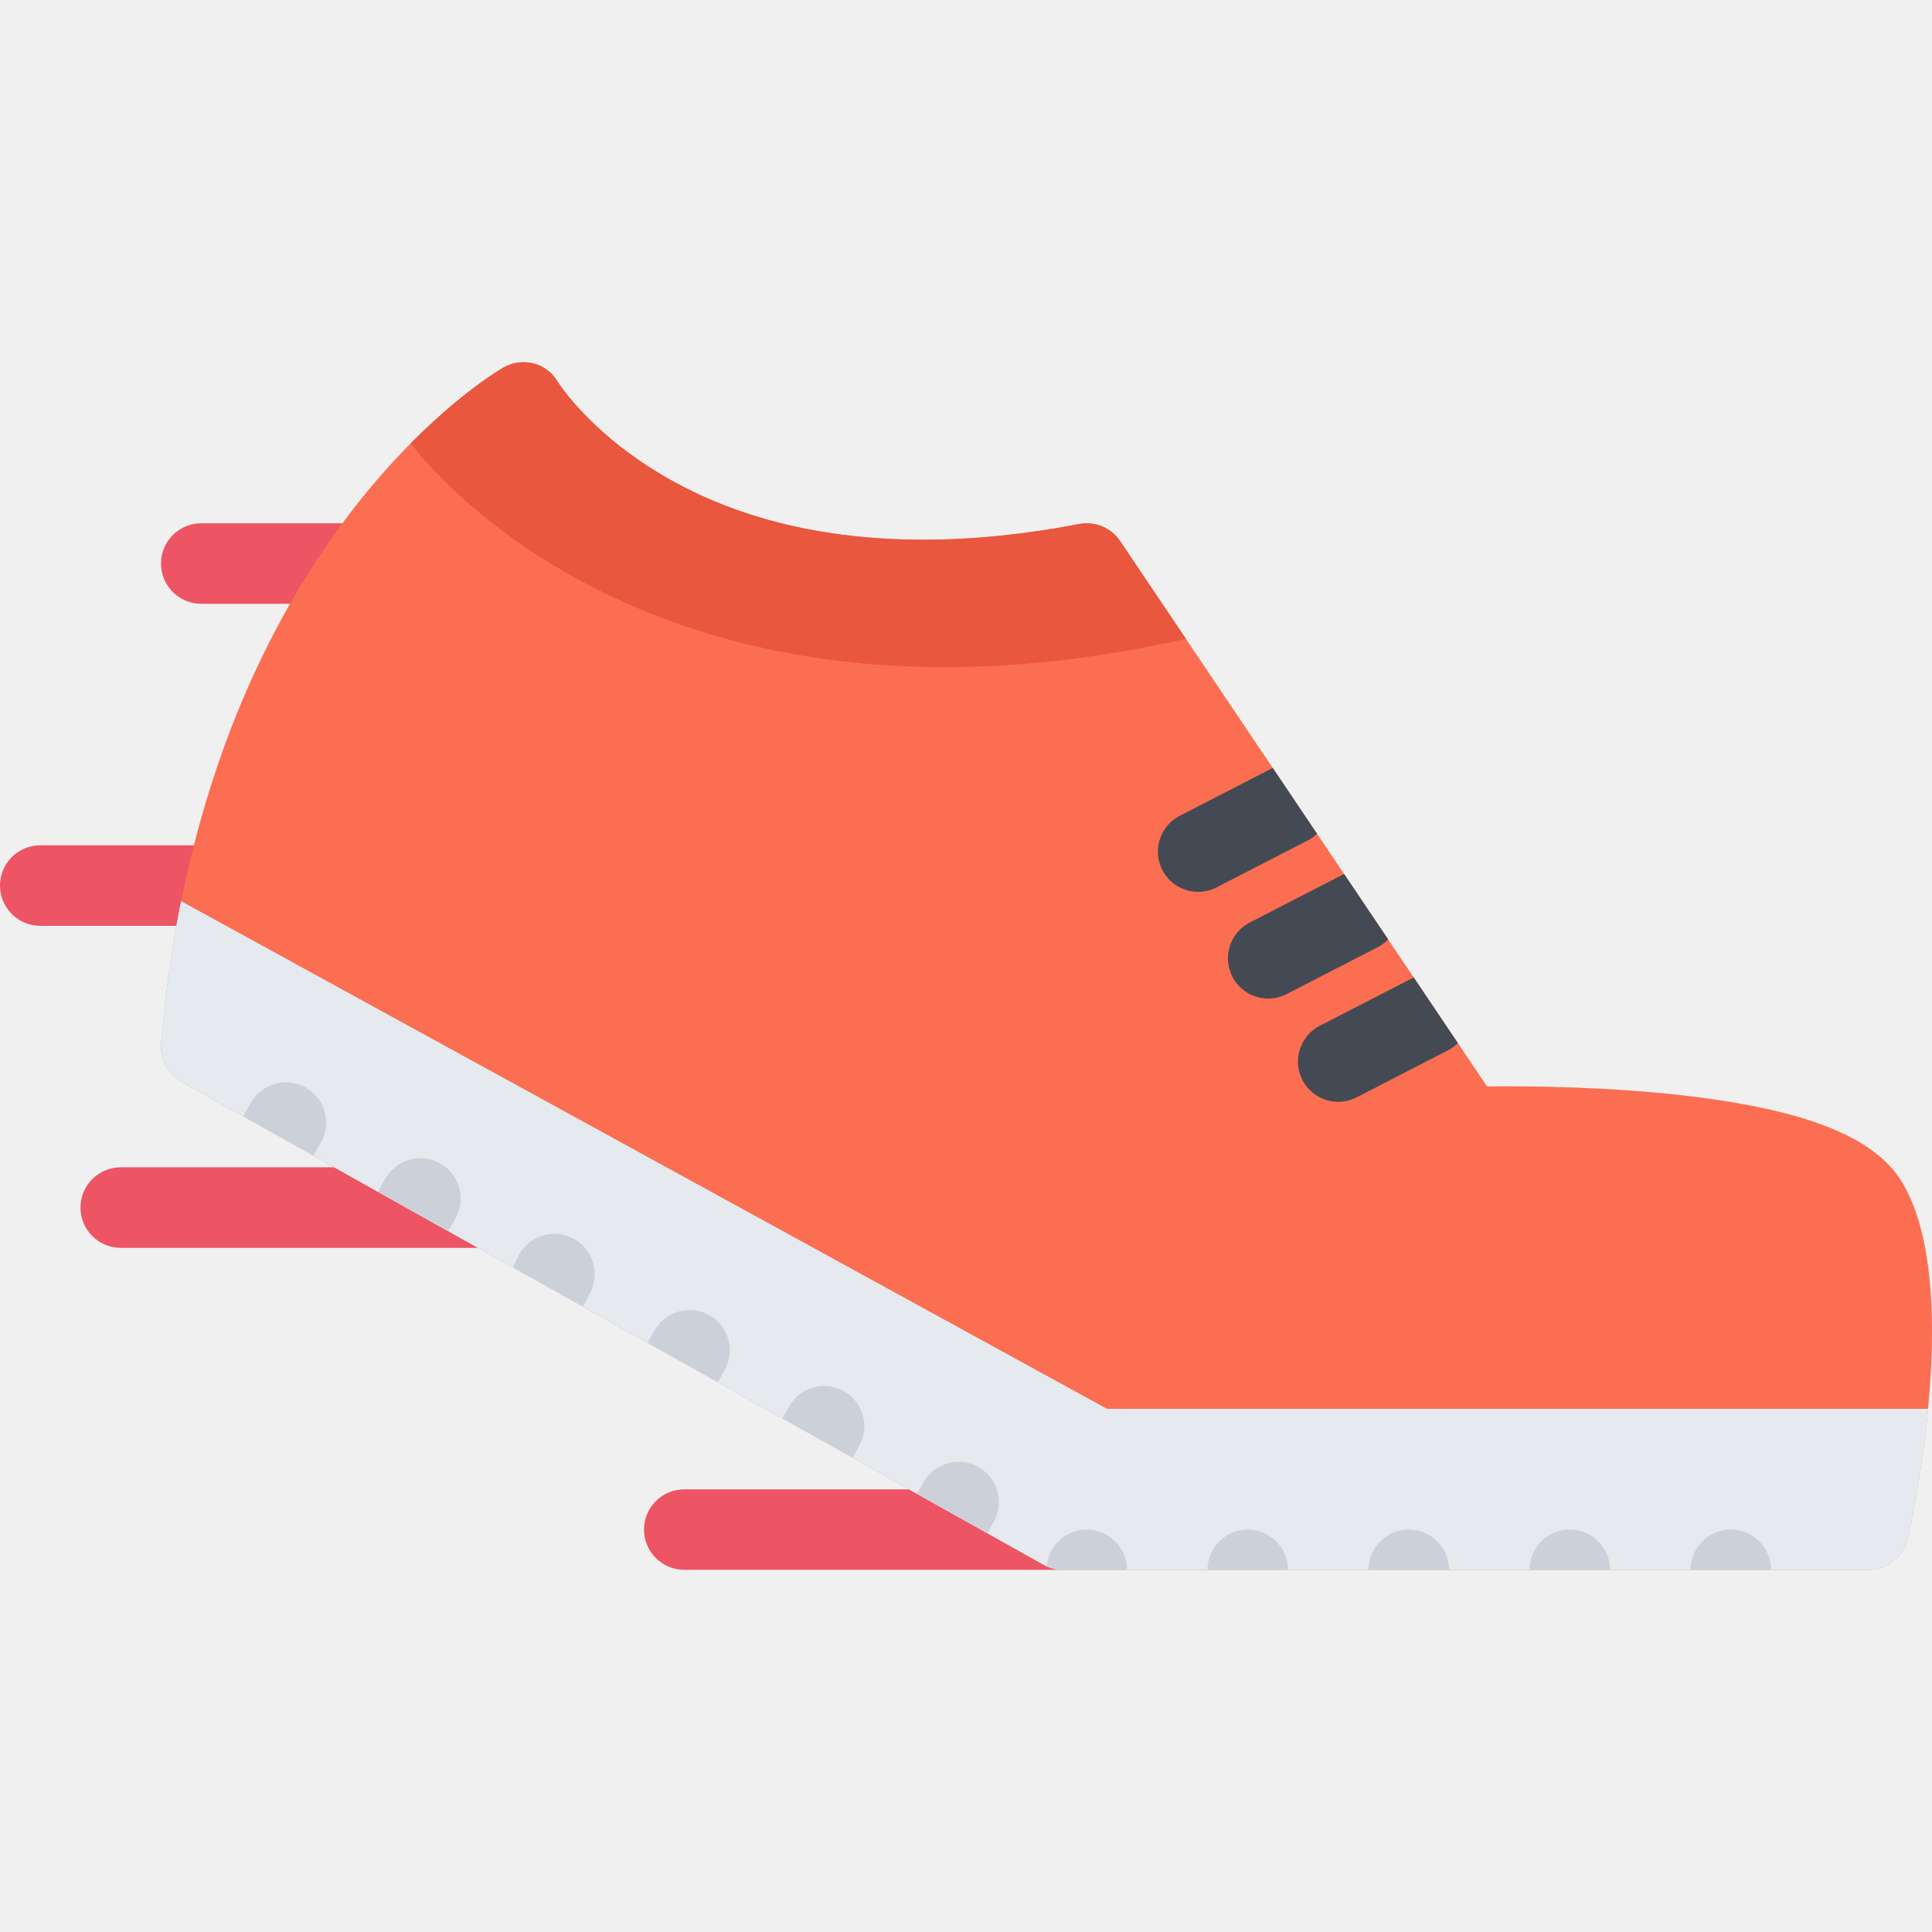
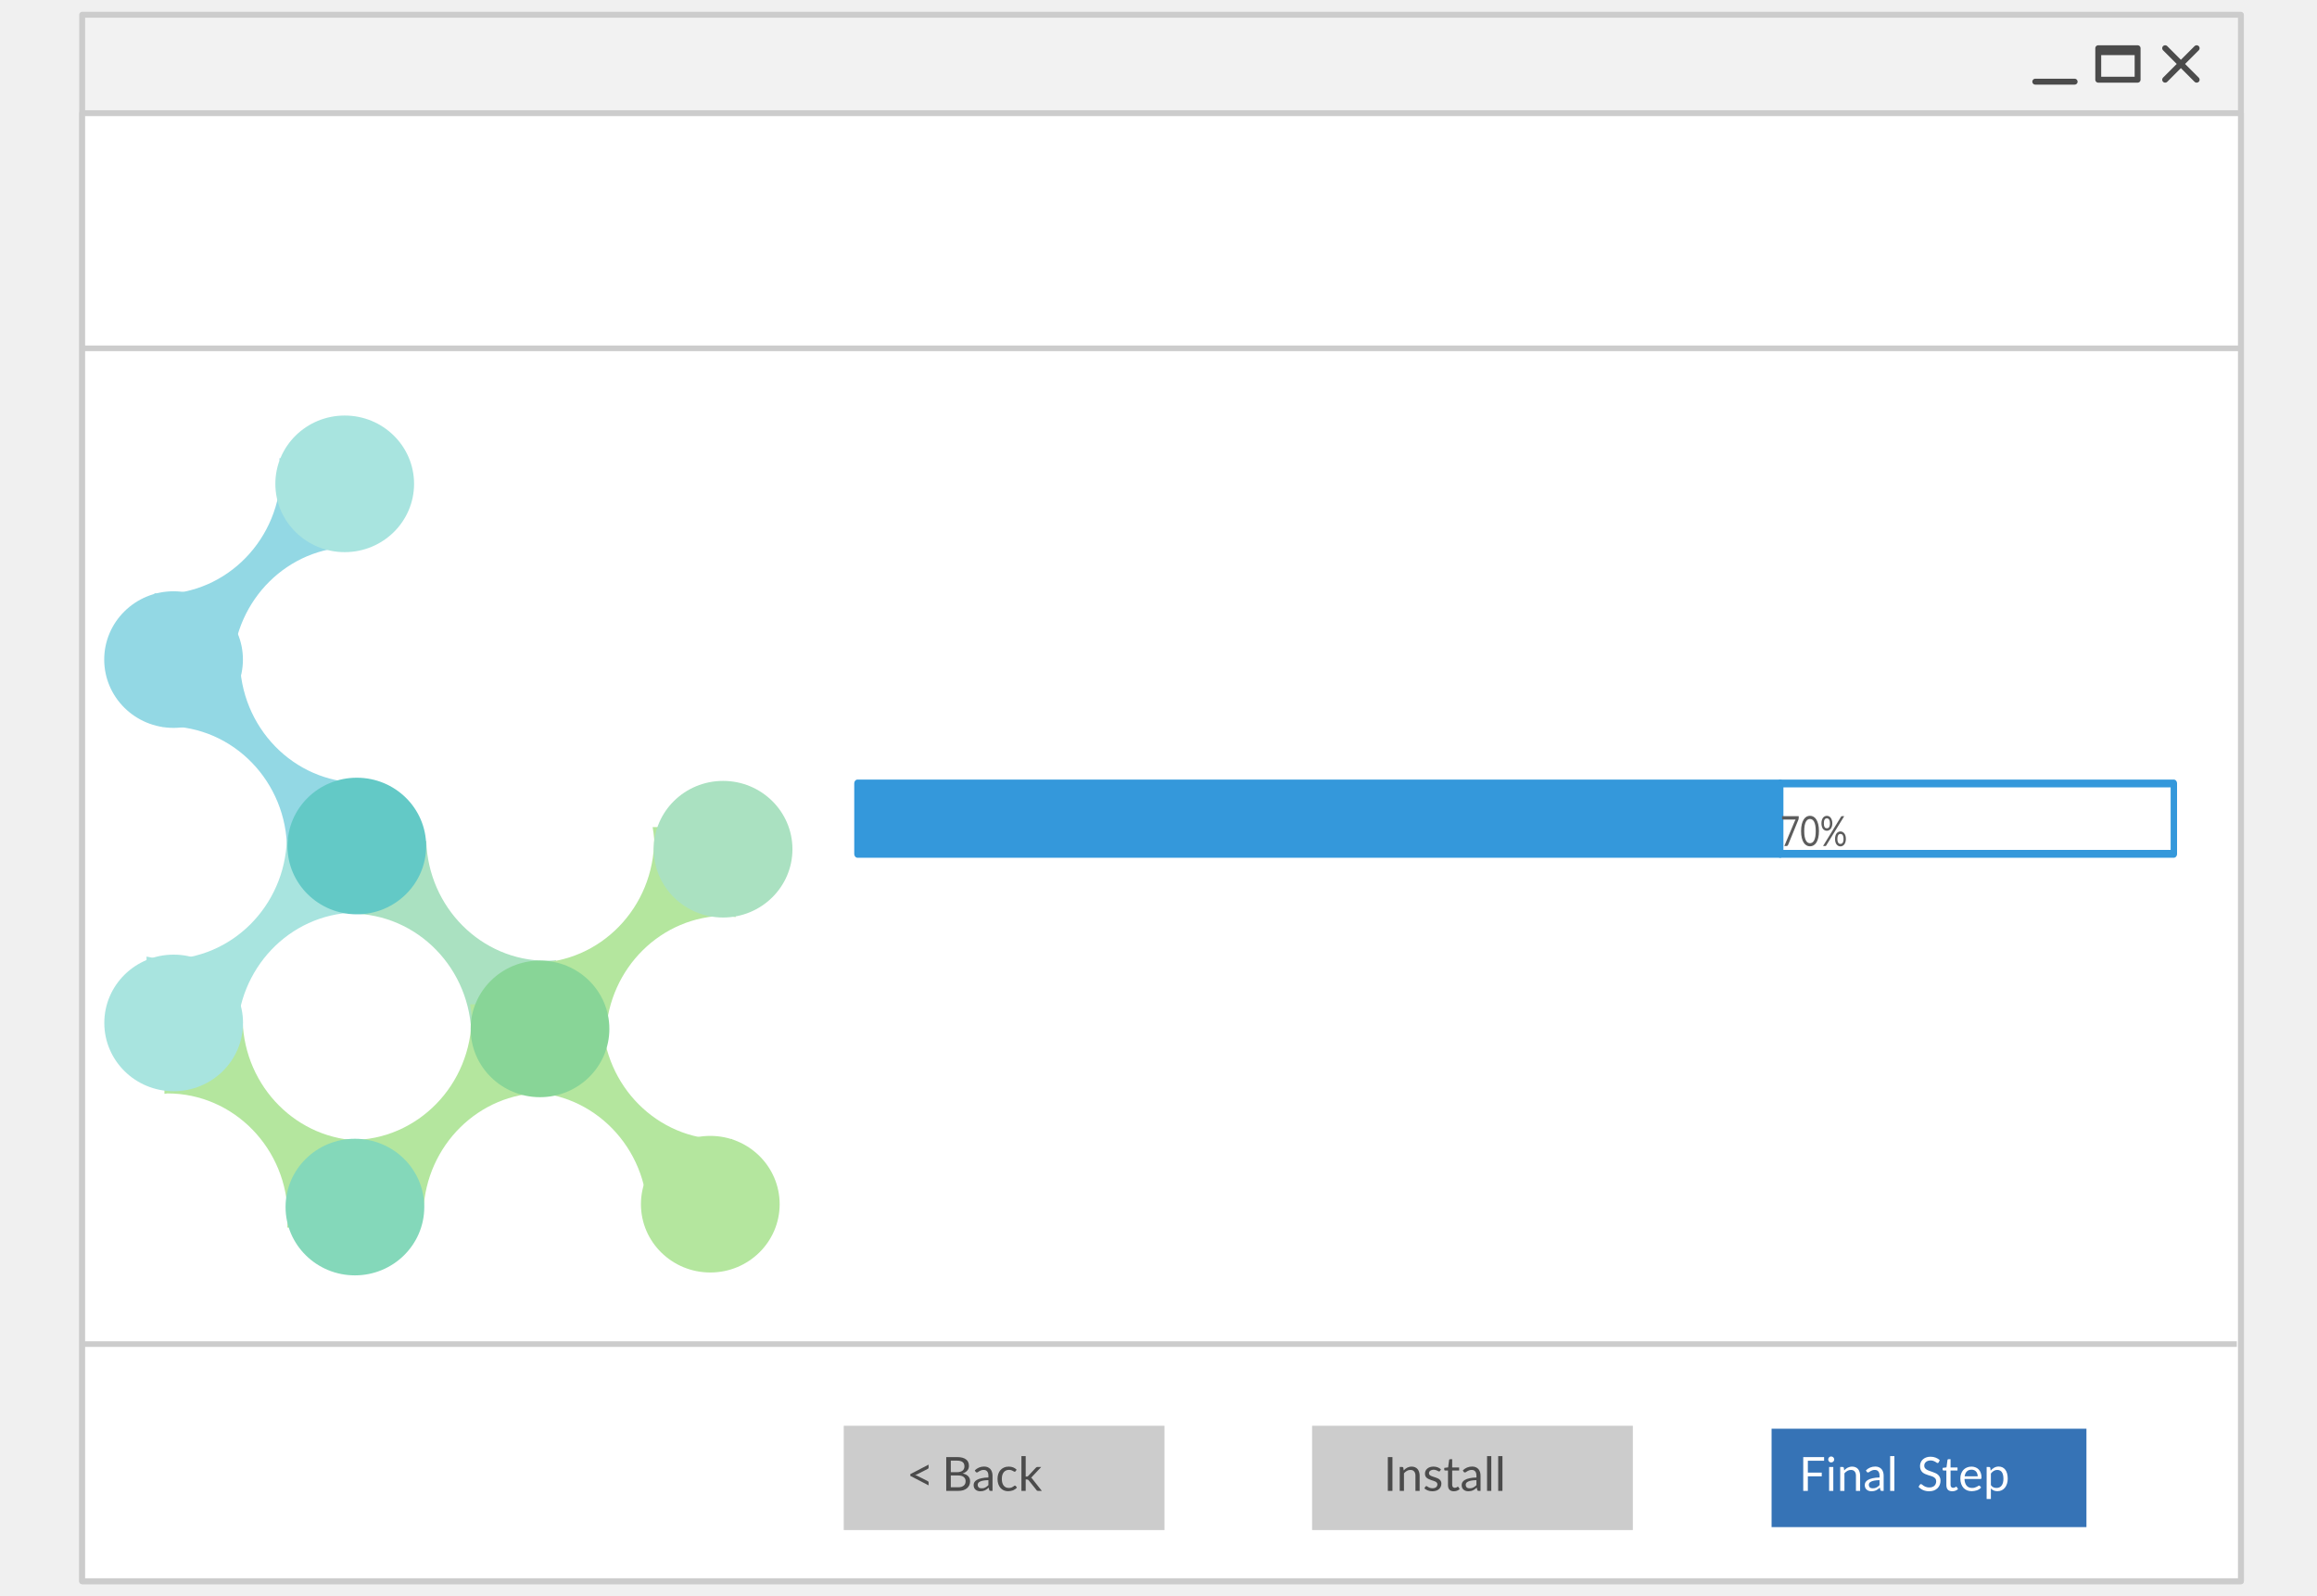
- <svg xmlns="http://www.w3.org/2000/svg" version="1.1" id="Layer_1" x="0px" y="0px" viewBox="0 0 511.987 511.987" style="enable-background:new 0 0 511.987 511.987;" xml:space="preserve">
-   <g>
-     <path style="fill:#ED5564;" d="M281.806,416.01H181.332c-5.891,0-10.671-4.781-10.671-10.672s4.781-10.656,10.671-10.656h100.474   c5.875,0,10.656,4.766,10.656,10.656S287.681,416.01,281.806,416.01z" />
-     <path style="fill:#ED5564;" d="M129.481,330.683H31.999c-5.891,0-10.671-4.781-10.671-10.672s4.781-10.672,10.671-10.672h97.482   c5.898,0,10.672,4.781,10.672,10.672S135.38,330.683,129.481,330.683z" />
-     <path style="fill:#ED5564;" d="M60.147,245.342H10.664C4.773,245.342,0,240.569,0,234.678s4.773-10.672,10.664-10.672h49.483   c5.89,0,10.664,4.781,10.664,10.672S66.037,245.342,60.147,245.342z" />
-     <path style="fill:#ED5564;" d="M96.209,160.008H53.327c-5.891,0-10.664-4.773-10.664-10.664s4.773-10.671,10.664-10.671h42.882   c5.891,0,10.664,4.781,10.664,10.671S102.099,160.008,96.209,160.008z" />
+ <svg xmlns="http://www.w3.org/2000/svg" version="1.0" height="399.5pt" width="580pt" viewBox="420 552 588 405.5" id="svg307">
+   <defs id="defs4">
+     <style type="text/css" id="style2">
+             @font-face {
+                 font-family: 'noto_regular';
+                 src: url('https://app.creately.com/diagram/assets/fonts/noto/noto-regular.woff') format('woff'),
+                      url('https://app.creately.com/diagram/assets/fonts/noto/noto-regular.woff2') format('woff2');
+                 font-weight: normal;
+                 font-style: normal;
+             }
+         p {
+             margin: 0;
+         }
+         </style>
+   </defs>
+   <defs id="defs8">
+     <style id="style6">
+             span{ display: inline-block; }
+         </style>
+   </defs>
+   <g transform="translate(439.7747,555)" id="g20">
+     <path d="m 0.75,0.75 h 548.5 v 398 H 0.75 Z" fill="#f2f2f2" stroke="#cccccc" stroke-width="1.5" stroke-linecap="round" stroke-linejoin="round" id="path10" />
+     <path d="m 0.75,25.75 h 548.5 v 373 H 0.75 Z" fill="#ffffff" stroke="#cccccc" stroke-width="1.5" stroke-linecap="round" stroke-linejoin="round" id="path12" />
+     <path d="m 530,9.25 8,8 m 0,-8 -8,8" fill="#ffffff" stroke="#4b4b4b" stroke-width="1.5" stroke-linecap="round" stroke-linejoin="round" id="path14" />
+     <path d="m 513,10.25 h 10 m -10,-1 h 10 v 8 h -10 v -8" fill="none" stroke="#4b4b4b" stroke-width="1.5" stroke-linecap="round" stroke-linejoin="round" id="path16" />
+     <path d="m 497,17.75 h 10" fill="none" stroke="#4b4b4b" stroke-width="1.5" stroke-linecap="round" stroke-linejoin="round" id="path18" />
  </g>
-   <path style="fill:#FC6E51;" d="M504.363,313.793c-6.531-11.343-22.577-18.483-50.468-22.499  c-19.594-2.828-40.624-3.422-54.811-3.422c-1.891,0-3.562,0.016-5.016,0.031L296.836,143.39c-2.375-3.546-6.656-5.328-10.844-4.523  c-14.391,2.766-28.266,4.164-41.241,4.164c-29.617,0-54.92-7.039-75.217-20.921c-14.742-10.086-21.359-20.344-21.734-20.938  c-2.953-5.046-9.359-6.664-14.438-3.75c-0.844,0.477-20.781,12.085-41.835,40.194c-12.179,16.257-22.351,34.835-30.233,55.209  c-9.773,25.272-16.031,53.405-18.593,83.623c-0.352,4.156,1.765,8.156,5.414,10.203l228.471,127.997  c1.594,0.891,3.375,1.359,5.219,1.359h213.323c4.984,0,9.312-3.453,10.406-8.328C507.051,400.916,519.956,340.808,504.363,313.793z" />
-   <g>
-     <g>
-       <path id="SVGCleanerId_0" style="fill:#CCD1D9;" d="M505.535,407.682c0.703-3.078,3.75-17.266,5.391-34.343H330.664h-37.421    L48.007,238.873c-2.43,12.102-4.211,24.641-5.304,37.577c-0.352,4.156,1.765,8.156,5.414,10.203L276.588,414.65    c1.594,0.891,3.375,1.359,5.219,1.359H495.13C500.113,416.01,504.441,412.556,505.535,407.682z" />
+   <g id="19emnff0i8" transform="translate(-15.22528)">
+     <g transform="translate(769,915)" id="g41">
+       <path d="M 0,0 H 80 V 25 H 0 Z" fill="#cccccc" stroke="#cccccc" stroke-width="1.5" id="path39" />
    </g>
-     <g>
-       <path id="SVGCleanerId_0_1_" style="fill:#CCD1D9;" d="M505.535,407.682c0.703-3.078,3.75-17.266,5.391-34.343H330.664h-37.421    L48.007,238.873c-2.43,12.102-4.211,24.641-5.304,37.577c-0.352,4.156,1.765,8.156,5.414,10.203L276.588,414.65    c1.594,0.891,3.375,1.359,5.219,1.359H495.13C500.113,416.01,504.441,412.556,505.535,407.682z" />
-     </g>
-     <g>
-       <path id="SVGCleanerId_0_2_" style="fill:#CCD1D9;" d="M505.535,407.682c0.703-3.078,3.75-17.266,5.391-34.343H330.664h-37.421    L48.007,238.873c-2.43,12.102-4.211,24.641-5.304,37.577c-0.352,4.156,1.765,8.156,5.414,10.203L276.588,414.65    c1.594,0.891,3.375,1.359,5.219,1.359H495.13C500.113,416.01,504.441,412.556,505.535,407.682z" />
-     </g>
-     <g>
-       <path id="SVGCleanerId_0_3_" style="fill:#CCD1D9;" d="M505.535,407.682c0.703-3.078,3.75-17.266,5.391-34.343H330.664h-37.421    L48.007,238.873c-2.43,12.102-4.211,24.641-5.304,37.577c-0.352,4.156,1.765,8.156,5.414,10.203L276.588,414.65    c1.594,0.891,3.375,1.359,5.219,1.359H495.13C500.113,416.01,504.441,412.556,505.535,407.682z" />
+     <g transform="translate(786.4,915.8)" width="40" height="19" id="g47">
+       <text text-decoration="none" x="0" fill="#4b4b4b" font-size="12px" font-family="Lato" y="15" id="text43" style="text-decoration:none;text-decoration-line:none">Install </text>
+       <text text-decoration="none" x="36" fill="#4b4b4b" font-size="13.333px" font-family="noto_regular" y="15" id="text45" style="text-decoration:none;text-decoration-line:none" />
    </g>
  </g>
-   <g>
-     <path id="SVGCleanerId_0_4_" style="fill:#E6E9ED;" d="M505.535,407.682c0.703-3.078,3.75-17.266,5.391-34.343H330.664h-37.421   L48.007,238.873c-2.43,12.102-4.211,24.641-5.304,37.577c-0.352,4.156,1.765,8.156,5.414,10.203L276.588,414.65   c1.594,0.891,3.375,1.359,5.219,1.359H495.13C500.113,416.01,504.441,412.556,505.535,407.682z" />
+   <g id="2lsewhmo44" transform="translate(-15.22528)">
+     <g transform="translate(885,915)" id="g52">
+       <path d="M 0,0 H 80 V 25 H 0 Z" fill="#3673b6" stroke-width="1.5" id="path50" />
+     </g>
+     <g transform="translate(891.95,915.8)" width="63" height="19" id="g60">
+       <text text-decoration="none" x="0" fill="#ffffff" font-size="12px" font-family="Lato" y="15" id="text54" style="text-decoration:none;text-decoration-line:none">Final </text>
+       <text text-decoration="none" x="30" fill="#ffffff" font-size="12px" font-family="Lato" y="15" id="text56" style="text-decoration:none;text-decoration-line:none">Step </text>
+       <text text-decoration="none" x="57" fill="#4b4b4b" font-size="13.333px" font-family="noto_regular" y="15" id="text58" style="text-decoration:none;text-decoration-line:none" />
+     </g>
  </g>
-   <path style="fill:#E9573F;" d="M296.837,143.39c-2.375-3.546-6.656-5.328-10.844-4.523c-14.391,2.766-28.266,4.164-41.241,4.164  c-29.617,0-54.92-7.039-75.217-20.921c-14.742-10.086-21.359-20.344-21.734-20.938c-2.953-5.046-9.359-6.664-14.438-3.75  c-0.602,0.344-10.96,6.367-24.5,20.039c0.062,0.094,60.296,84.482,205.41,51.827L296.837,143.39z" />
-   <g>
-     <path style="fill:#434A54;" d="M317.524,236.342c1.656,0,3.312-0.383,4.874-1.18l24.14-12.43c0.938-0.477,1.766-1.086,2.484-1.781   l-11.718-17.421c-0.172,0.078-0.344,0.148-0.531,0.234l-24.14,12.43c-5.234,2.694-7.297,9.124-4.609,14.358   C309.931,234.232,313.649,236.342,317.524,236.342z" />
-     <path style="fill:#434A54;" d="M336.086,264.615c1.656,0,3.312-0.375,4.875-1.18l24.14-12.43c1.062-0.539,1.984-1.242,2.766-2.055   l-11.656-17.312c-0.281,0.125-0.578,0.25-0.875,0.398l-24.14,12.43c-5.234,2.695-7.297,9.125-4.609,14.367   C328.492,262.506,332.211,264.615,336.086,264.615z" />
-     <path style="fill:#434A54;" d="M354.647,291.981c1.641,0,3.312-0.375,4.875-1.188l24.125-12.422   c1.031-0.516,1.922-1.188,2.688-1.953l-11.672-17.366c-0.266,0.109-0.516,0.219-0.766,0.352l-24.141,12.421   c-5.234,2.703-7.296,9.141-4.609,14.375C347.054,289.872,350.772,291.981,354.647,291.981z" />
+   <g id="rxne13sgig" transform="translate(-15.22528)">
+     <g transform="translate(650,915)" id="g65">
+       <path d="M 0,0 H 80 V 25 H 0 Z" fill="#cccccc" stroke="#cccccc" stroke-width="1.5" id="path63" />
+     </g>
+     <g transform="translate(665.2,915.8)" width="47" height="19" id="g73">
+       <text text-decoration="none" x="0" fill="#4b4b4b" font-size="12px" font-family="Lato" y="15" id="text67" style="text-decoration:none;text-decoration-line:none">&lt; </text>
+       <text text-decoration="none" x="9" fill="#4b4b4b" font-size="12px" font-family="Lato" y="15" id="text69" style="text-decoration:none;text-decoration-line:none">Back </text>
+       <text text-decoration="none" x="38" fill="#4b4b4b" font-size="13.333px" font-family="noto_regular" y="15" id="text71" style="text-decoration:none;text-decoration-line:none" />
+     </g>
  </g>
-   <g>
-     <path style="fill:#CCD1D9;" d="M447.989,416.01h21.344c0-5.891-4.781-10.672-10.672-10.672S447.989,410.119,447.989,416.01z" />
-     <path style="fill:#CCD1D9;" d="M405.335,416.01h21.327c0-5.891-4.781-10.672-10.672-10.672S405.335,410.119,405.335,416.01z" />
-     <path style="fill:#CCD1D9;" d="M362.663,416.01h21.328c0-5.891-4.781-10.672-10.656-10.672   C367.429,405.338,362.663,410.119,362.663,416.01z" />
-     <path style="fill:#CCD1D9;" d="M341.336,416.01c0-5.891-4.781-10.672-10.672-10.672s-10.671,4.781-10.671,10.672H341.336z" />
-     <path style="fill:#CCD1D9;" d="M281.806,416.01h16.859c-0.016-5.891-4.781-10.672-10.672-10.672   c-5.562,0-10.125,4.266-10.625,9.703C278.759,415.682,280.274,416.01,281.806,416.01z" />
-     <path style="fill:#CCD1D9;" d="M116.661,308.308c-5.125-2.891-11.632-1.078-14.531,4.047l-1.945,3.469l18.609,10.422l1.922-3.406   C123.607,317.715,121.794,311.215,116.661,308.308z" />
-     <path style="fill:#CCD1D9;" d="M81.006,288.2c-5.133-2.891-11.633-1.078-14.531,4.047l-2.008,3.562l18.609,10.421l1.977-3.499   C87.951,297.606,86.139,291.091,81.006,288.2z" />
-     <path style="fill:#CCD1D9;" d="M259.29,388.76c-5.131-2.891-11.639-1.078-14.53,4.047l-1.719,3.047l18.608,10.438l1.688-3   C266.235,398.166,264.423,391.65,259.29,388.76z" />
-     <path style="fill:#CCD1D9;" d="M223.636,368.651c-5.133-2.891-11.64-1.078-14.531,4.047l-1.781,3.156l18.617,10.421l1.742-3.093   C230.581,378.057,228.761,371.542,223.636,368.651z" />
-     <path style="fill:#CCD1D9;" d="M187.98,348.543c-5.133-2.891-11.641-1.078-14.531,4.047l-1.836,3.25l18.609,10.421l1.805-3.188   C194.917,357.933,193.105,351.433,187.98,348.543z" />
-     <path style="fill:#CCD1D9;" d="M151.856,328.183c-5.218-2.734-11.664-0.703-14.39,4.516l-1.617,3.109l18.617,10.422l1.914-3.656   C159.106,337.34,157.082,330.902,151.856,328.183z" />
+   <g id="98apk1vxev" style="fill:none" transform="translate(-15.22528)">
+     <g transform="translate(465,580)" id="g78" style="fill:none">
+       <rect x="0" y="0" width="323" height="40.007" fill="rgba(255,255,255,0.01)" stroke="rgba(255,255,255,0.01)" stroke-width="NaN" stroke-linecap="round" stroke-linejoin="round" id="rect76" style="fill:none" />
+     </g>
+     <g transform="translate(514,590.5034)" width="225" height="19" id="g90" style="fill:none">
+       <text text-decoration="none" x="24" fill="rgb(75, 75, 75)" font-weight="bold" font-size="13.333px" font-family="Lato" y="15" id="text80" style="text-decoration:none;text-decoration-line:none;fill:none">Installing </text>
+       <text text-decoration="none" x="79" fill="rgb(75, 75, 75)" font-weight="bold" font-size="13.333px" font-family="Lato" y="15" id="text82" style="text-decoration:none;text-decoration-line:none;fill:none">Software </text>
+       <text text-decoration="none" x="135" fill="rgb(75, 75, 75)" font-weight="bold" font-size="13.333px" font-family="Lato" y="15" id="text84" style="text-decoration:none;text-decoration-line:none;fill:none">Version </text>
+       <text text-decoration="none" x="183" fill="rgb(75, 75, 75)" font-weight="bold" font-size="13.333px" font-family="Lato" y="15" id="text86" style="text-decoration:none;text-decoration-line:none;fill:none">5.2</text>
+       <text text-decoration="none" x="201" fill="#4b4b4b" font-size="13.333px" font-family="noto_regular" y="15" id="text88" style="text-decoration:none;text-decoration-line:none;fill:none" />
+     </g>
  </g>
-   <g>
- </g>
-   <g>
- </g>
-   <g>
- </g>
-   <g>
- </g>
-   <g>
- </g>
-   <g>
- </g>
-   <g>
- </g>
-   <g>
- </g>
-   <g>
- </g>
-   <g>
- </g>
-   <g>
- </g>
-   <g>
- </g>
-   <g>
- </g>
-   <g>
- </g>
-   <g>
- </g>
+   <g id="wf8z2vh83h" transform="translate(-15.22528)">
+     <g transform="translate(455.2,893)" id="g95">
+       <path d="M 1.373,0.167 H 547.628 v 0.667 H 1.373 Z" fill="#cccccc" stroke="#cccccc" stroke-width="1" vector-effect="non-scaling-stroke" id="path93" />
+     </g>
+   </g>
+   <g id="1db14xhrof" transform="translate(-15.22528)">
+     <g transform="translate(455,640)" id="g100">
+       <path d="m 1.375,0.167 h 547.25 v 0.667 H 1.375 Z" fill="#cccccc" stroke="#cccccc" stroke-width="1" vector-effect="non-scaling-stroke" id="path98" />
+     </g>
+   </g>
+   <g id="4cs8nhuzvy" style="fill:none">
+     <g transform="translate(425 605)" id="g116" style="fill:none">
+       <rect x="0" y="0" width="385" height="28.339" fill="rgba(255,255,255,0.01)" stroke="rgba(255,255,255,0.01)" stroke-width="NaN" stroke-linecap="round" stroke-linejoin="round" id="rect114" style="fill:none" />
+     </g>
+     <g transform="translate(452.4999, 609.6697) rotate(0, 165, 9.5)" width="330" height="19" id="g136" style="fill:none">
+       <text text-decoration="none" x="19" fill="rgb(0, 0, 0)" font-size="9pt" font-family="Lato" y="15" id="text118" style="fill:none">The </text>
+       <text text-decoration="none" x="42" fill="rgb(0, 0, 0)" font-size="9pt" font-family="Lato" y="15" id="text120" style="fill:none">program </text>
+       <text text-decoration="none" x="92" fill="rgb(0, 0, 0)" font-size="9pt" font-family="Lato" y="15" id="text122" style="fill:none">features </text>
+       <text text-decoration="none" x="139" fill="rgb(0, 0, 0)" font-size="9pt" font-family="Lato" y="15" id="text124" style="fill:none">you </text>
+       <text text-decoration="none" x="162" fill="rgb(0, 0, 0)" font-size="9pt" font-family="Lato" y="15" id="text126" style="fill:none">selected </text>
+       <text text-decoration="none" x="209" fill="rgb(0, 0, 0)" font-size="9pt" font-family="Lato" y="15" id="text128" style="fill:none">are </text>
+       <text text-decoration="none" x="229" fill="rgb(0, 0, 0)" font-size="9pt" font-family="Lato" y="15" id="text130" style="fill:none">being </text>
+       <text text-decoration="none" x="262" fill="rgb(0, 0, 0)" font-size="9pt" font-family="Lato" y="15" id="text132" style="fill:none">installed.</text>
+       <text text-decoration="none" x="311" fill="#4b4b4b" font-size="10pt" font-family="noto_regular" y="15" id="text134" style="fill:none" />
+     </g>
+   </g>
+   <g id="5nj3vrmp1i" transform="matrix(0.8157882,0,0,0.9929747,205.9571,5.339241)">
+     <g transform="translate(528,750)" id="g182">
+       <path d="M 1,1 H 288.4 V 19 H 1 Z" fill="#3498db" stroke="#3498db" stroke-width="2" stroke-linecap="round" stroke-linejoin="round" stroke-dasharray="none" id="path178" />
+       <path d="M 288.4,1 H 411 V 19 H 288.4 Z" fill="#ffffff" stroke="#3498db" stroke-width="2" stroke-linecap="round" stroke-linejoin="round" stroke-dasharray="none" id="path180" />
+     </g>
+     <g transform="translate(816.4,752)" width="28" height="19" id="g188">
+       <text text-decoration="none" x="0" fill="#5c5c5c" font-size="10.667px" font-family="Lato" y="15" id="text184" style="text-decoration:none;text-decoration-line:none">70% </text>
+       <text text-decoration="none" x="23" fill="#4b4b4b" font-size="13.333px" font-family="noto_regular" y="15" id="text186" style="text-decoration:none;text-decoration-line:none" />
+     </g>
+   </g>
+   <g id="4kujx9m1yn" style="fill:none" transform="translate(-15.22528)">
+     <g transform="translate(521,700)" id="g193" style="fill:none">
+       <rect x="0" y="0" width="449.999" height="44.339" fill="rgba(255,255,255,0.01)" stroke="rgba(255,255,255,0.01)" stroke-width="NaN" stroke-linecap="round" stroke-linejoin="round" id="rect191" style="fill:none" />
+     </g>
+     <g transform="translate(695.9993,705.6697)" width="100" height="33" id="g207" style="fill:none">
+       <text text-decoration="none" x="32" fill="rgb(75, 75, 75)" font-size="10.667px" font-family="Lato" y="10" id="text195" style="text-decoration:none;text-decoration-line:none;fill:none">Status:</text>
+       <text text-decoration="none" x="68" fill="rgb(75, 75, 75)" font-size="10.667px" font-family="Lato" y="10" id="text197" style="text-decoration:none;text-decoration-line:none;fill:none" />
+       <text text-decoration="none" x="7" fill="rgb(75, 75, 75)" font-size="10.667px" font-family="Lato" y="29" id="text199" style="text-decoration:none;text-decoration-line:none;fill:none">Copying </text>
+       <text text-decoration="none" x="49" fill="rgb(75, 75, 75)" font-size="10.667px" font-family="Lato" y="29" id="text201" style="text-decoration:none;text-decoration-line:none;fill:none">new </text>
+       <text text-decoration="none" x="72" fill="rgb(75, 75, 75)" font-size="10.667px" font-family="Lato" y="29" id="text203" style="text-decoration:none;text-decoration-line:none;fill:none">files</text>
+       <text text-decoration="none" x="93" fill="#4b4b4b" font-size="13.333px" font-family="noto_regular" y="29" id="text205" style="text-decoration:none;text-decoration-line:none;fill:none" />
+     </g>
+   </g>
+   <g id="layer1" transform="matrix(1.535975,0,0,1.527688,373.9754,575.6839)">
+     <path id="rect3134-9" style="fill:#93d8e4;fill-opacity:1;stroke:none;stroke-width:1.062" d="m 56.621,92.146 v 13.233 a 19.911,20.595 0 0 1 0.685,-0.093 19.911,20.595 0 0 1 19.91,20.594 19.911,20.595 0 0 1 -0.032,0.662 h 13.832 v -11.972 a 19.911,20.595 0 0 1 -1.693,0.086 19.911,20.595 0 0 1 -19.911,-20.595 19.911,20.595 0 0 1 0.244,-1.916 z" />
+     <path id="rect3134-0" style="fill:#aae1c1;fill-opacity:1;stroke:none;stroke-width:1.062" d="m 87.313,124.354 v 12.157 a 19.911,20.595 0 0 1 0.494,-0.067 19.911,20.595 0 0 1 19.911,20.594 19.911,20.595 0 0 1 -0.082,1.712 h 14.073 v -14.547 a 19.911,20.595 0 0 1 -1.638,0.083 19.911,20.595 0 0 1 -19.826,-19.932 z" />
+     <path id="rect3134-0-5" style="fill:#b4e69e;fill-opacity:1;stroke:none;stroke-width:1.062" d="m 116.452,154.074 v 12.157 a 19.911,20.595 0 0 1 0.494,-0.067 19.911,20.595 0 0 1 19.911,20.594 19.911,20.595 0 0 1 -0.082,1.712 h 14.072 v -14.547 a 19.911,20.595 0 0 1 -1.638,0.083 19.911,20.595 0 0 1 -19.826,-19.932 z" />
+     <path id="rect3134-0-5-7" style="fill:#b4e69e;fill-opacity:1;stroke:none;stroke-width:1.062" d="m 56.935,154.257 v 12.157 a 19.911,20.595 0 0 1 0.494,-0.067 19.911,20.595 0 0 1 19.911,20.594 19.911,20.595 0 0 1 -0.082,1.712 h 14.072 v -14.547 a 19.911,20.595 0 0 1 -1.638,0.083 19.911,20.595 0 0 1 -19.826,-19.932 z" />
+     <path id="rect3134-3" style="fill:#a8e4df;fill-opacity:1;stroke:none;stroke-width:1.062" d="m 77.185,124.109 a 19.911,20.595 0 0 1 -19.879,19.932 19.911,20.595 0 0 1 -3.331,-0.454 v 14.917 h 15.198 a 19.911,20.595 0 0 1 -0.218,-1.712 19.911,20.595 0 0 1 19.416,-20.527 v -12.157 z" />
+     <path id="rect3134-7" style="fill:#b4e69e;fill-opacity:1;stroke:none;stroke-width:1.062" d="m 107.5,151.523 a 19.911,20.595 0 0 1 0.253,1.983 19.911,20.595 0 0 1 -19.911,20.595 19.911,20.595 0 0 1 -1.008,-0.137 v 11.955 h 12.934 a 19.911,20.595 0 0 1 19.792,-19.66 19.911,20.595 0 0 1 1.67,0.227 v -14.963 z" />
+     <path id="rect3134-92" style="fill:#b4e69e;fill-opacity:1;stroke:none;stroke-width:1.062" d="m 137.694,122.059 a 19.911,20.595 0 0 1 0.253,1.983 19.911,20.595 0 0 1 -19.911,20.595 19.911,20.595 0 0 1 -1.008,-0.137 v 11.955 h 12.934 a 19.911,20.595 0 0 1 19.792,-19.66 19.911,20.595 0 0 1 1.67,0.227 v -14.963 z" />
+     <path id="rect3134-92-8" style="fill:#93d8e4;fill-opacity:1;stroke:none;stroke-width:1.062" d="m 75.947,60.728 a 19.911,20.595 0 0 1 0.253,1.983 19.911,20.595 0 0 1 -19.911,20.595 19.911,20.595 0 0 1 -1.008,-0.137 v 11.955 h 12.934 a 19.911,20.595 0 0 1 19.792,-19.66 19.911,20.595 0 0 1 1.67,0.227 v -14.963 z" />
+     <ellipse style="fill:#88d597;fill-opacity:1;stroke:none;stroke-width:1.092;stroke-opacity:1" id="path846" cx="119.063" cy="155.614" rx="11.473" ry="11.359" />
+     <ellipse style="fill:#aae1c1;fill-opacity:1;stroke:none;stroke-width:1.092" id="path846-7-9" cx="149.347" cy="125.731" rx="11.473" ry="11.359" />
+     <ellipse style="fill:#63c9c6;fill-opacity:1;stroke:none;stroke-width:1.092" id="path846-7-9-2" cx="88.757" cy="125.201" rx="11.473" ry="11.359" />
+     <ellipse style="fill:#a8e4df;fill-opacity:1;stroke:none;stroke-width:1.092" id="path846-7-9-2-9" cx="58.461" cy="154.624" rx="11.473" ry="11.359" />
+     <ellipse style="fill:#a8e4df;fill-opacity:1;stroke:none;stroke-width:1.092" id="path846-7-9-2-9-2" cx="86.756" cy="64.966" rx="11.473" ry="11.359" />
+     <ellipse style="fill:#b4e69e;fill-opacity:1;stroke:none;stroke-width:1.092" id="path846-7-9-1" cx="147.231" cy="184.77" rx="11.473" ry="11.359" />
+     <ellipse style="fill:#84d8ba;fill-opacity:1;stroke:none;stroke-width:1.092" id="path846-7-5" cx="88.444" cy="185.248" rx="11.473" ry="11.359" />
+     <ellipse style="fill:#93d8e4;fill-opacity:1;stroke:none;stroke-width:1.092" id="path846-7-9-2-3" cx="58.445" cy="94.194" rx="11.473" ry="11.359" />
+   </g>
</svg>
